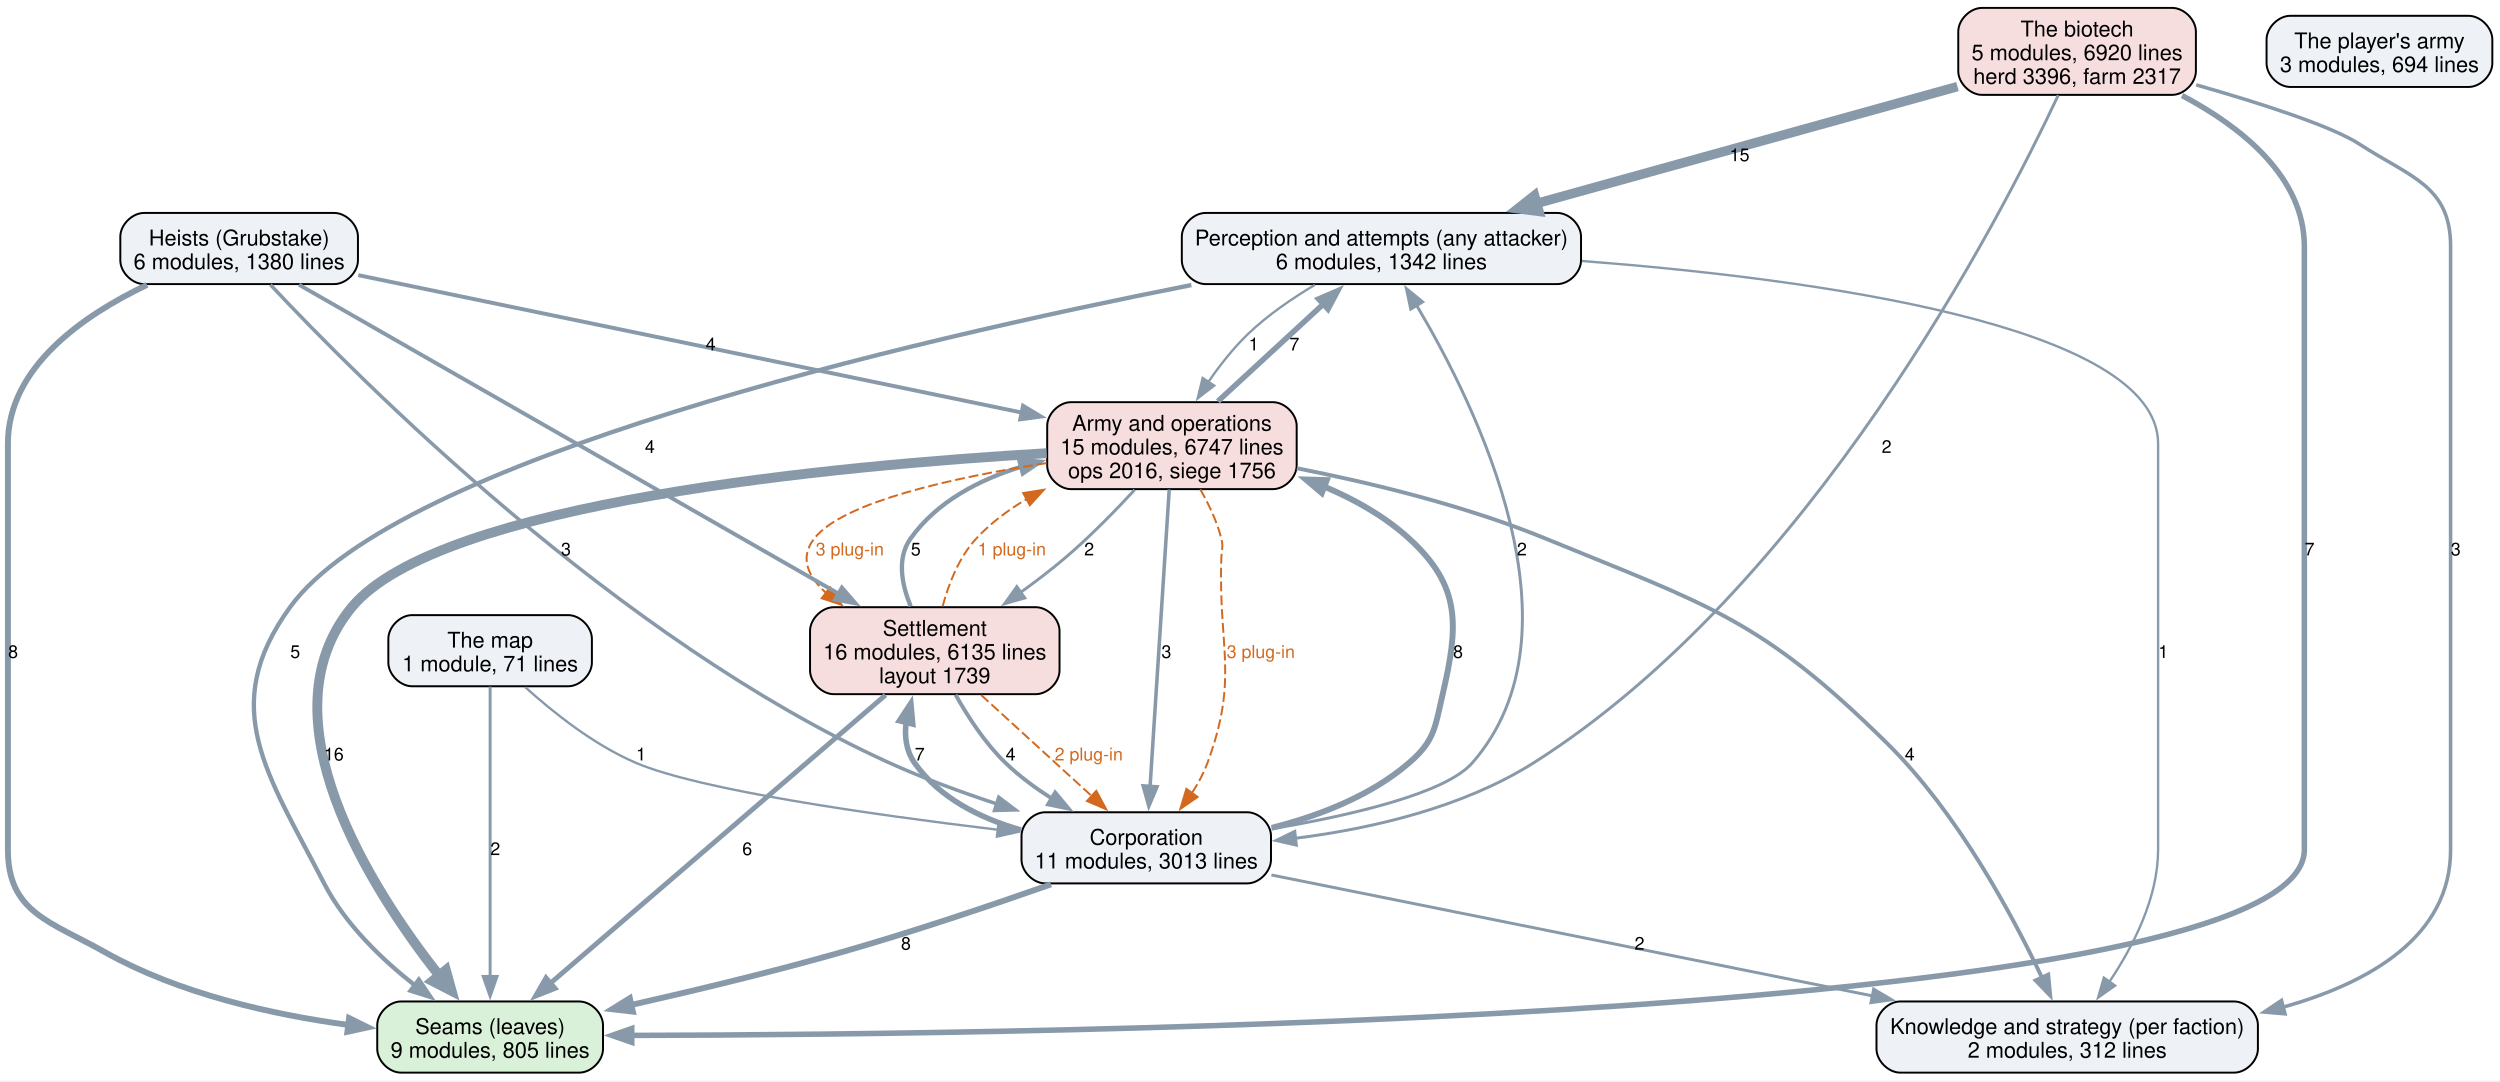
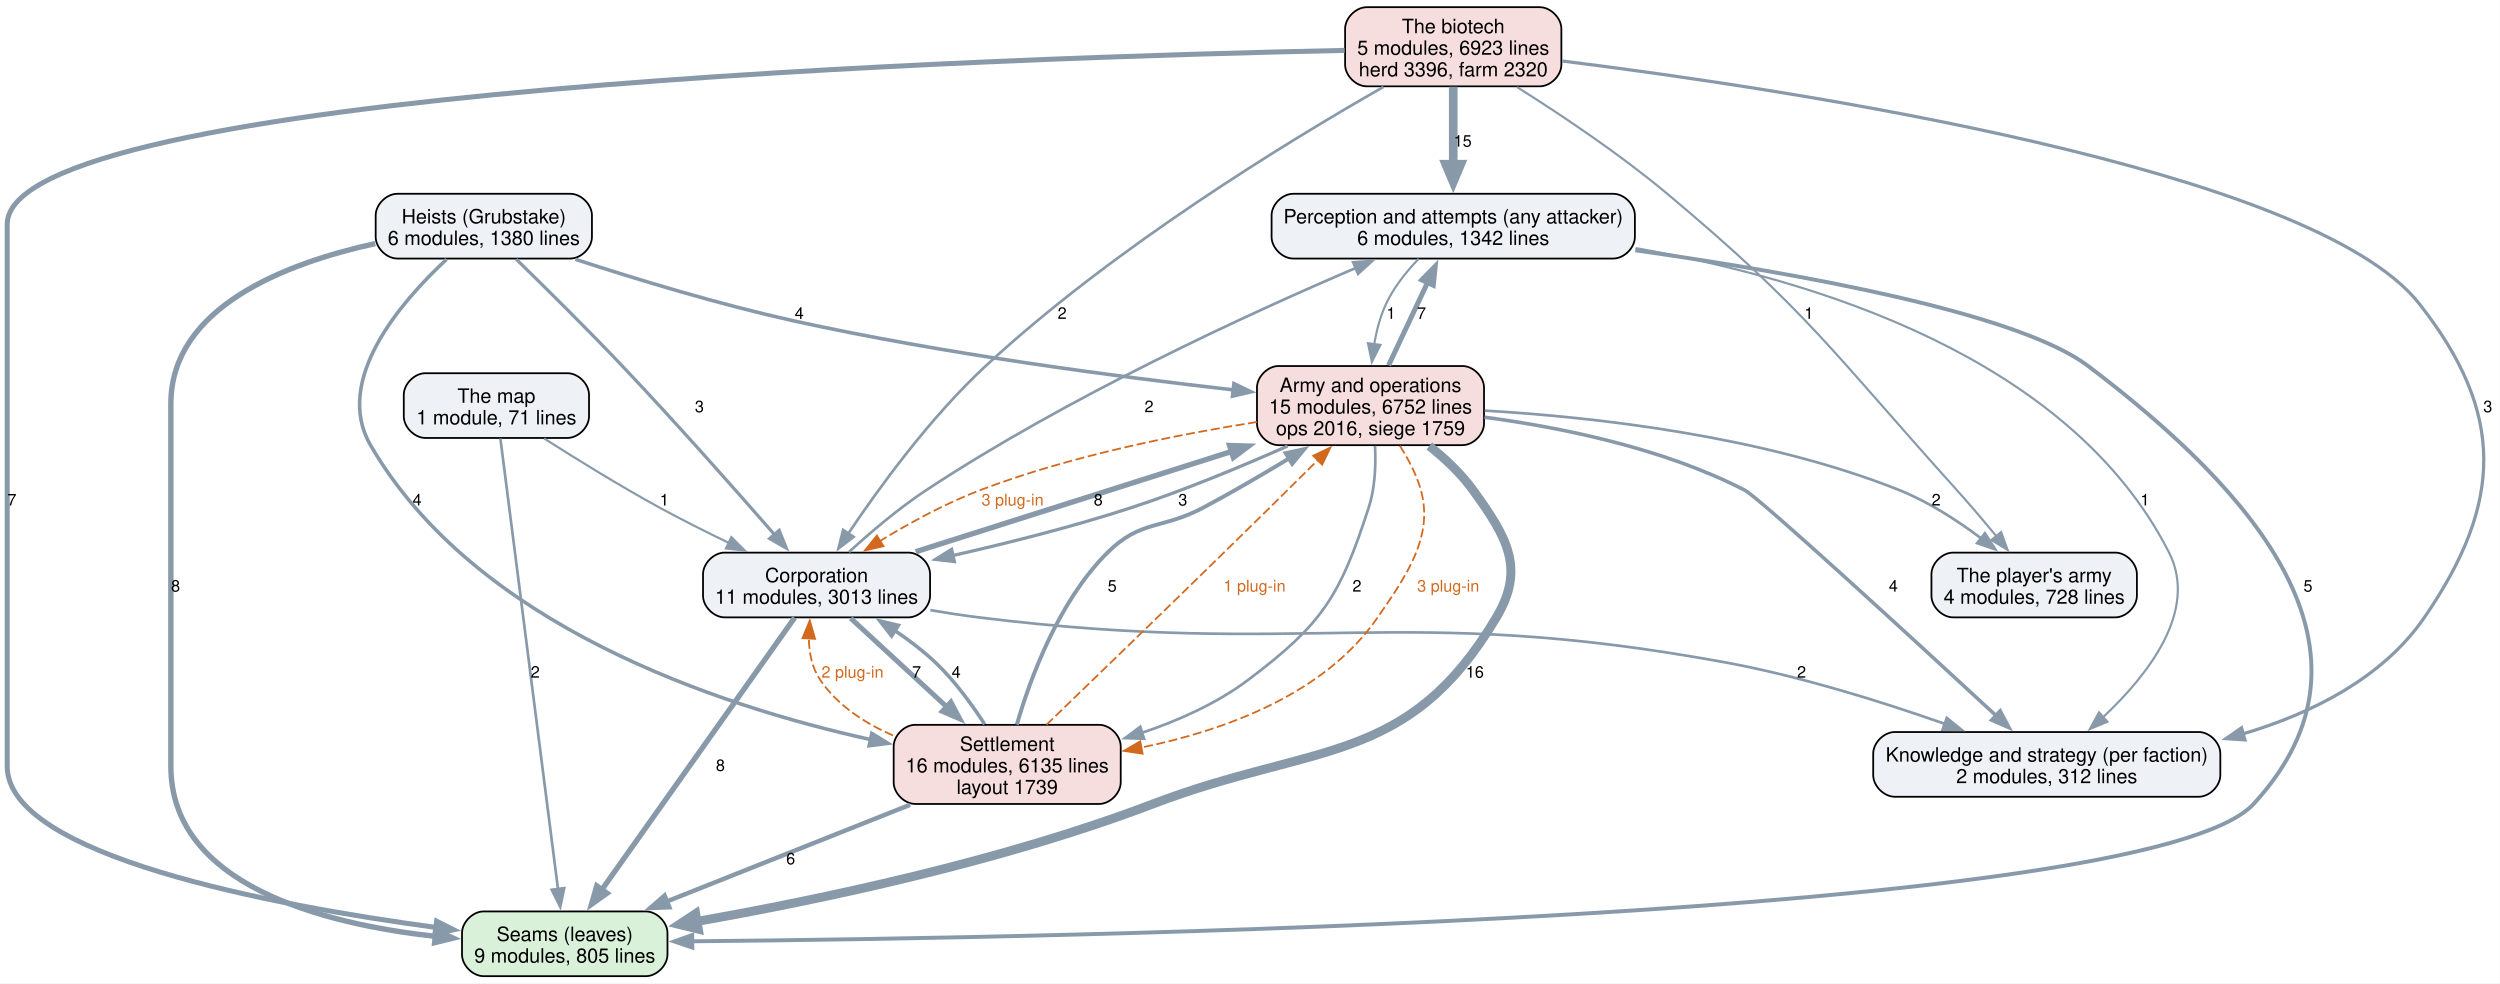
- <svg xmlns="http://www.w3.org/2000/svg" width="1265pt" height="547pt" viewBox="0.00 0.00 1265.00 547.00">
+ <svg xmlns="http://www.w3.org/2000/svg" width="1390pt" height="547pt" viewBox="0.00 0.00 1390.00 547.00">
  <g id="graph0" class="graph" transform="scale(1 1) rotate(0) translate(4 542.75)">
-     <polygon fill="white" stroke="none" points="-4,4 -4,-542.75 1261.12,-542.75 1261.12,4 -4,4" />
+     <polygon fill="white" stroke="none" points="-4,4 -4,-542.75 1385.84,-542.75 1385.84,4 -4,4" />
    <g id="node1" class="node">
-       <path fill="#d9f0d9" stroke="black" d="M289.12,-36C289.12,-36 198.88,-36 198.88,-36 192.88,-36 186.88,-30 186.88,-24 186.88,-24 186.88,-12 186.88,-12 186.88,-6 192.88,0 198.88,0 198.88,0 289.12,0 289.12,0 295.12,0 301.12,-6 301.12,-12 301.12,-12 301.12,-24 301.12,-24 301.12,-30 295.12,-36 289.12,-36" />
-       <text xml:space="preserve" text-anchor="middle" x="244" y="-19.55" font-family="Helvetica,sans-Serif" font-size="11.00">Seams (leaves)</text>
-       <text xml:space="preserve" text-anchor="middle" x="244" y="-7.55" font-family="Helvetica,sans-Serif" font-size="11.00">9 modules, 805 lines</text>
+       <path fill="#d9f0d9" stroke="black" d="M355.12,-36C355.12,-36 264.88,-36 264.88,-36 258.88,-36 252.88,-30 252.88,-24 252.88,-24 252.88,-12 252.88,-12 252.88,-6 258.88,0 264.88,0 264.88,0 355.12,0 355.12,0 361.12,0 367.12,-6 367.12,-12 367.12,-12 367.12,-24 367.12,-24 367.12,-30 361.12,-36 355.12,-36" />
+       <text xml:space="preserve" text-anchor="middle" x="310" y="-19.55" font-family="Helvetica,sans-Serif" font-size="11.00">Seams (leaves)</text>
+       <text xml:space="preserve" text-anchor="middle" x="310" y="-7.55" font-family="Helvetica,sans-Serif" font-size="11.00">9 modules, 805 lines</text>
    </g>
    <g id="node2" class="node">
-       <path fill="#eef2f7" stroke="black" d="M784,-435C784,-435 606,-435 606,-435 600,-435 594,-429 594,-423 594,-423 594,-411 594,-411 594,-405 600,-399 606,-399 606,-399 784,-399 784,-399 790,-399 796,-405 796,-411 796,-411 796,-423 796,-423 796,-429 790,-435 784,-435" />
-       <text xml:space="preserve" text-anchor="middle" x="695" y="-418.55" font-family="Helvetica,sans-Serif" font-size="11.00">Perception and attempts (any attacker)</text>
-       <text xml:space="preserve" text-anchor="middle" x="695" y="-406.55" font-family="Helvetica,sans-Serif" font-size="11.00">6 modules, 1342 lines</text>
+       <path fill="#eef2f7" stroke="black" d="M893,-435C893,-435 715,-435 715,-435 709,-435 703,-429 703,-423 703,-423 703,-411 703,-411 703,-405 709,-399 715,-399 715,-399 893,-399 893,-399 899,-399 905,-405 905,-411 905,-411 905,-423 905,-423 905,-429 899,-435 893,-435" />
+       <text xml:space="preserve" text-anchor="middle" x="804" y="-418.55" font-family="Helvetica,sans-Serif" font-size="11.00">Perception and attempts (any attacker)</text>
+       <text xml:space="preserve" text-anchor="middle" x="804" y="-406.55" font-family="Helvetica,sans-Serif" font-size="11.00">6 modules, 1342 lines</text>
+     </g>
+     <g id="edge18" class="edge">
+       <path fill="none" stroke="#8899aa" stroke-width="2.2" d="M905.22,-403.59C995.05,-390.88 1117.93,-368.82 1157,-339.25 1249.25,-269.44 1327.4,-180.82 1249,-95.75 1190.46,-32.23 589.2,-21.28 380.72,-19.39" />
+       <polygon fill="#8899aa" stroke="#8899aa" stroke-width="2.2" points="380.92,-15.89 370.89,-19.31 380.86,-22.89 380.92,-15.89" />
+       <text xml:space="preserve" text-anchor="middle" x="1279.24" y="-213.82" font-family="Helvetica,sans-Serif" font-size="9.00">5</text>
+     </g>
+     <g id="node3" class="node">
+       <path fill="#eef2f7" stroke="black" d="M1218.5,-135.75C1218.5,-135.75 1049.5,-135.75 1049.5,-135.75 1043.5,-135.75 1037.5,-129.75 1037.5,-123.75 1037.5,-123.75 1037.5,-111.75 1037.5,-111.75 1037.5,-105.75 1043.5,-99.75 1049.5,-99.75 1049.5,-99.75 1218.5,-99.75 1218.5,-99.75 1224.5,-99.75 1230.5,-105.75 1230.5,-111.75 1230.5,-111.75 1230.5,-123.75 1230.5,-123.75 1230.5,-129.75 1224.5,-135.75 1218.5,-135.75" />
+       <text xml:space="preserve" text-anchor="middle" x="1134" y="-119.3" font-family="Helvetica,sans-Serif" font-size="11.00">Knowledge and strategy (per faction)</text>
+       <text xml:space="preserve" text-anchor="middle" x="1134" y="-107.3" font-family="Helvetica,sans-Serif" font-size="11.00">2 modules, 312 lines</text>
    </g>
    <g id="edge17" class="edge">
-       <path fill="none" stroke="#8899aa" stroke-width="2.2" d="M598.82,-398.51C455.5,-370.26 196.9,-310.16 142.75,-235.5 106.01,-184.84 131.3,-151.36 160,-95.75 170.65,-75.11 189.24,-57.23 206.23,-43.94" />
-       <polygon fill="#8899aa" stroke="#8899aa" stroke-width="2.2" points="207.92,-47.05 213.85,-38.27 203.74,-41.44 207.92,-47.05" />
-       <text xml:space="preserve" text-anchor="middle" x="145.38" y="-209.82" font-family="Helvetica,sans-Serif" font-size="9.00">5</text>
-     </g>
-     <g id="node3" class="node">
-       <path fill="#eef2f7" stroke="black" d="M1126.5,-36C1126.5,-36 957.5,-36 957.5,-36 951.5,-36 945.5,-30 945.5,-24 945.5,-24 945.5,-12 945.5,-12 945.5,-6 951.5,0 957.5,0 957.5,0 1126.5,0 1126.5,0 1132.5,0 1138.5,-6 1138.5,-12 1138.5,-12 1138.5,-24 1138.5,-24 1138.5,-30 1132.5,-36 1126.5,-36" />
-       <text xml:space="preserve" text-anchor="middle" x="1042" y="-19.55" font-family="Helvetica,sans-Serif" font-size="11.00">Knowledge and strategy (per faction)</text>
-       <text xml:space="preserve" text-anchor="middle" x="1042" y="-7.55" font-family="Helvetica,sans-Serif" font-size="11.00">2 modules, 312 lines</text>
+       <path fill="none" stroke="#8899aa" stroke-width="1.2" d="M905.39,-404.81C1004.03,-387.62 1146.85,-344.28 1202,-235.5 1218.41,-203.12 1190.13,-167.23 1165.2,-143.9" />
+       <polygon fill="#8899aa" stroke="#8899aa" stroke-width="1.2" points="1167.73,-141.47 1157.95,-137.41 1163.06,-146.68 1167.73,-141.47" />
+       <text xml:space="preserve" text-anchor="middle" x="1188.59" y="-261.7" font-family="Helvetica,sans-Serif" font-size="9.00">1</text>
+     </g>
+     <g id="node6" class="node">
+       <path fill="#f7dede" stroke="black" d="M809.12,-339.25C809.12,-339.25 706.88,-339.25 706.88,-339.25 700.88,-339.25 694.88,-333.25 694.88,-327.25 694.88,-327.25 694.88,-307.25 694.88,-307.25 694.88,-301.25 700.88,-295.25 706.88,-295.25 706.88,-295.25 809.12,-295.25 809.12,-295.25 815.12,-295.25 821.12,-301.25 821.12,-307.25 821.12,-307.25 821.12,-327.25 821.12,-327.25 821.12,-333.25 815.12,-339.25 809.12,-339.25" />
+       <text xml:space="preserve" text-anchor="middle" x="758" y="-324.8" font-family="Helvetica,sans-Serif" font-size="11.00">Army and operations</text>
+       <text xml:space="preserve" text-anchor="middle" x="758" y="-312.8" font-family="Helvetica,sans-Serif" font-size="11.00">15 modules, 6752 lines</text>
+       <text xml:space="preserve" text-anchor="middle" x="758" y="-300.8" font-family="Helvetica,sans-Serif" font-size="11.00">ops 2016, siege 1759</text>
    </g>
    <g id="edge16" class="edge">
-       <path fill="none" stroke="#8899aa" stroke-width="1.2" d="M796.46,-410.69C912.91,-401.75 1088,-378.32 1088,-318.25 1088,-318.25 1088,-318.25 1088,-112.75 1088,-88.39 1075.33,-63.77 1063.28,-45.88" />
-       <polygon fill="#8899aa" stroke="#8899aa" stroke-width="1.2" points="1066.26,-44.02 1057.61,-37.91 1060.55,-48.08 1066.26,-44.02" />
-       <text xml:space="preserve" text-anchor="middle" x="1090.62" y="-209.82" font-family="Helvetica,sans-Serif" font-size="9.00">1</text>
-     </g>
-     <g id="node6" class="node">
-       <path fill="#f7dede" stroke="black" d="M640.12,-339.25C640.12,-339.25 537.88,-339.25 537.88,-339.25 531.88,-339.25 525.88,-333.25 525.88,-327.25 525.88,-327.25 525.88,-307.25 525.88,-307.25 525.88,-301.25 531.88,-295.25 537.88,-295.25 537.88,-295.25 640.12,-295.25 640.12,-295.25 646.12,-295.25 652.12,-301.25 652.12,-307.25 652.12,-307.25 652.12,-327.25 652.12,-327.25 652.12,-333.25 646.12,-339.25 640.12,-339.25" />
-       <text xml:space="preserve" text-anchor="middle" x="589" y="-324.8" font-family="Helvetica,sans-Serif" font-size="11.00">Army and operations</text>
-       <text xml:space="preserve" text-anchor="middle" x="589" y="-312.8" font-family="Helvetica,sans-Serif" font-size="11.00">15 modules, 6747 lines</text>
-       <text xml:space="preserve" text-anchor="middle" x="589" y="-300.8" font-family="Helvetica,sans-Serif" font-size="11.00">ops 2016, siege 1756</text>
+       <path fill="none" stroke="#8899aa" stroke-width="1.2" d="M784.77,-398.86C778.03,-391.82 771.07,-383.17 766.75,-374 763.46,-367.02 761.37,-359.06 760.04,-351.38" />
+       <polygon fill="#8899aa" stroke="#8899aa" stroke-width="1.2" points="763.52,-351 758.77,-341.53 756.58,-351.9 763.52,-351" />
+       <text xml:space="preserve" text-anchor="middle" x="769.38" y="-365.45" font-family="Helvetica,sans-Serif" font-size="9.00">1</text>
+     </g>
+     <g id="node4" class="node">
+       <path fill="#eef2f7" stroke="black" d="M501.12,-235.5C501.12,-235.5 398.88,-235.5 398.88,-235.5 392.88,-235.5 386.88,-229.5 386.88,-223.5 386.88,-223.5 386.88,-211.5 386.88,-211.5 386.88,-205.5 392.88,-199.5 398.88,-199.5 398.88,-199.5 501.12,-199.5 501.12,-199.5 507.12,-199.5 513.12,-205.5 513.12,-211.5 513.12,-211.5 513.12,-223.5 513.12,-223.5 513.12,-229.5 507.12,-235.5 501.12,-235.5" />
+       <text xml:space="preserve" text-anchor="middle" x="450" y="-219.05" font-family="Helvetica,sans-Serif" font-size="11.00">Corporation</text>
+       <text xml:space="preserve" text-anchor="middle" x="450" y="-207.05" font-family="Helvetica,sans-Serif" font-size="11.00">11 modules, 3013 lines</text>
+     </g>
+     <g id="edge10" class="edge">
+       <path fill="none" stroke="#8899aa" stroke-width="3" d="M437.82,-199.32C413.83,-165.47 360.2,-89.82 330.61,-48.07" />
+       <polygon fill="#8899aa" stroke="#8899aa" stroke-width="3" points="333.52,-46.12 324.88,-39.99 327.8,-50.17 333.52,-46.12" />
+       <text xml:space="preserve" text-anchor="middle" x="396.54" y="-114.08" font-family="Helvetica,sans-Serif" font-size="9.00">8</text>
+     </g>
+     <g id="edge9" class="edge">
+       <path fill="none" stroke="#8899aa" stroke-width="1.5" d="M468.03,-235.82C479.71,-246.52 495.58,-260.09 511,-270.25 589.67,-322.08 689.35,-367.91 749.82,-393.78" />
+       <polygon fill="#8899aa" stroke="#8899aa" stroke-width="1.5" points="748.34,-396.95 758.92,-397.64 751.08,-390.51 748.34,-396.95" />
+       <text xml:space="preserve" text-anchor="middle" x="634.85" y="-313.57" font-family="Helvetica,sans-Serif" font-size="9.00">2</text>
+     </g>
+     <g id="edge8" class="edge">
+       <path fill="none" stroke="#8899aa" stroke-width="1.5" d="M513.27,-203.51C522.22,-201.98 531.32,-200.58 540,-199.5 723.37,-176.75 773.24,-207.77 955,-174.5 996.85,-166.84 1042.64,-152.46 1077.42,-140.23" />
+       <polygon fill="#8899aa" stroke="#8899aa" stroke-width="1.5" points="1078.4,-143.6 1086.64,-136.94 1076.05,-137.01 1078.4,-143.6" />
+       <text xml:space="preserve" text-anchor="middle" x="997.67" y="-165.95" font-family="Helvetica,sans-Serif" font-size="9.00">2</text>
+     </g>
+     <g id="node5" class="node">
+       <path fill="#f7dede" stroke="black" d="M607.12,-139.75C607.12,-139.75 504.88,-139.75 504.88,-139.75 498.88,-139.75 492.88,-133.75 492.88,-127.75 492.88,-127.75 492.88,-107.75 492.88,-107.75 492.88,-101.75 498.88,-95.75 504.88,-95.75 504.88,-95.75 607.12,-95.75 607.12,-95.75 613.12,-95.75 619.12,-101.75 619.12,-107.75 619.12,-107.75 619.12,-127.75 619.12,-127.75 619.12,-133.75 613.12,-139.75 607.12,-139.75" />
+       <text xml:space="preserve" text-anchor="middle" x="556" y="-125.3" font-family="Helvetica,sans-Serif" font-size="11.00">Settlement</text>
+       <text xml:space="preserve" text-anchor="middle" x="556" y="-113.3" font-family="Helvetica,sans-Serif" font-size="11.00">16 modules, 6135 lines</text>
+       <text xml:space="preserve" text-anchor="middle" x="556" y="-101.3" font-family="Helvetica,sans-Serif" font-size="11.00">layout 1739</text>
+     </g>
+     <g id="edge11" class="edge">
+       <path fill="none" stroke="#8899aa" stroke-width="2.8" d="M468.95,-199.02C483.75,-185.38 504.68,-166.08 522.31,-149.82" />
+       <polygon fill="#8899aa" stroke="#8899aa" stroke-width="2.8" points="524.68,-152.39 529.66,-143.04 519.94,-147.25 524.68,-152.39" />
+       <text xml:space="preserve" text-anchor="middle" x="505.62" y="-165.95" font-family="Helvetica,sans-Serif" font-size="9.00">7</text>
+     </g>
+     <g id="edge7" class="edge">
+       <path fill="none" stroke="#8899aa" stroke-width="3" d="M505.11,-235.99C554.03,-251.52 626.02,-274.36 680.7,-291.72" />
+       <polygon fill="#8899aa" stroke="#8899aa" stroke-width="3" points="679.64,-295.05 690.23,-294.74 681.76,-288.38 679.64,-295.05" />
+       <text xml:space="preserve" text-anchor="middle" x="606.62" y="-261.7" font-family="Helvetica,sans-Serif" font-size="9.00">8</text>
+     </g>
+     <g id="edge21" class="edge">
+       <path fill="none" stroke="#8899aa" stroke-width="2.5" d="M502.01,-95.3C461.94,-79.37 407.42,-57.71 366.71,-41.53" />
+       <polygon fill="#8899aa" stroke="#8899aa" stroke-width="2.5" points="368.12,-38.33 357.53,-37.89 365.53,-44.83 368.12,-38.33" />
+       <text xml:space="preserve" text-anchor="middle" x="435.62" y="-62.2" font-family="Helvetica,sans-Serif" font-size="9.00">6</text>
+     </g>
+     <g id="edge20" class="edge">
+       <path fill="none" stroke="#8899aa" stroke-width="2" d="M543.45,-140.1C536.29,-151.17 526.64,-164.43 516,-174.5 509.22,-180.92 501.32,-186.92 493.39,-192.26" />
+       <polygon fill="#8899aa" stroke="#8899aa" stroke-width="2" points="491.75,-189.15 485.21,-197.49 495.52,-195.05 491.75,-189.15" />
+       <text xml:space="preserve" text-anchor="middle" x="527.64" y="-165.95" font-family="Helvetica,sans-Serif" font-size="9.00">4</text>
+     </g>
+     <g id="edge32" class="edge">
+       <path fill="none" stroke="#d2691e" stroke-dasharray="5,2" d="M492.48,-133.84C476.75,-140.68 461.65,-150.54 452,-164.75 447.45,-171.45 445.86,-179.83 445.7,-187.89" />
+       <polygon fill="#d2691e" stroke="#d2691e" points="442.19,-187.93 446.24,-197.72 449.18,-187.55 442.19,-187.93" />
+       <text xml:space="preserve" text-anchor="middle" x="470" y="-165.95" font-family="Helvetica,sans-Serif" font-size="9.00" fill="#d2691e">2 plug-in</text>
+     </g>
+     <g id="edge19" class="edge">
+       <path fill="none" stroke="#8899aa" stroke-width="2.2" d="M561.35,-139.86C568.78,-165.43 584.5,-208.43 611.75,-235.5 630.3,-253.93 641.92,-248.21 665,-260.5 680.89,-268.96 697.88,-278.88 712.94,-287.99" />
+       <polygon fill="#8899aa" stroke="#8899aa" stroke-width="2.2" points="710.83,-290.8 721.18,-293.02 714.47,-284.82 710.83,-290.8" />
+       <text xml:space="preserve" text-anchor="middle" x="614.38" y="-213.82" font-family="Helvetica,sans-Serif" font-size="9.00">5</text>
+     </g>
+     <g id="edge31" class="edge">
+       <path fill="none" stroke="#d2691e" stroke-dasharray="5,2" d="M577.85,-139.8C606.47,-167.41 658.16,-217.4 702,-260.5 710.75,-269.1 720.22,-278.49 728.84,-287.08" />
+       <polygon fill="#d2691e" stroke="#d2691e" points="726.16,-289.36 735.72,-293.94 731.11,-284.4 726.16,-289.36" />
+       <text xml:space="preserve" text-anchor="middle" x="693.53" y="-213.82" font-family="Helvetica,sans-Serif" font-size="9.00" fill="#d2691e">1 plug-in</text>
+     </g>
+     <g id="edge4" class="edge">
+       <path fill="none" stroke="#8899aa" stroke-width="5" d="M790.67,-294.78C799.47,-287.79 808.38,-279.43 815,-270.25 833.7,-244.32 844.34,-226.98 828,-199.5 778.61,-116.47 727.27,-130.15 637,-95.75 552.68,-63.62 450.82,-42.29 383.43,-30.44" />
+       <polygon fill="#8899aa" stroke="#8899aa" stroke-width="5" points="384.24,-26.14 373.64,-28.76 382.76,-34.77 384.24,-26.14" />
+       <text xml:space="preserve" text-anchor="middle" x="816.02" y="-165.95" font-family="Helvetica,sans-Serif" font-size="9.00">16</text>
+     </g>
+     <g id="edge3" class="edge">
+       <path fill="none" stroke="#8899aa" stroke-width="2.8" d="M768.08,-339.67C774.44,-353.18 782.75,-370.85 789.78,-385.78" />
+       <polygon fill="#8899aa" stroke="#8899aa" stroke-width="2.8" points="786.55,-387.13 793.97,-394.69 792.88,-384.15 786.55,-387.13" />
+       <text xml:space="preserve" text-anchor="middle" x="786.38" y="-365.45" font-family="Helvetica,sans-Serif" font-size="9.00">7</text>
+     </g>
+     <g id="edge2" class="edge">
+       <path fill="none" stroke="#8899aa" stroke-width="2" d="M821.38,-310.78C864.14,-305.08 920.79,-293.54 966,-270.25 974.17,-266.04 1060.28,-186.93 1105.93,-144.74" />
+       <polygon fill="#8899aa" stroke="#8899aa" stroke-width="2" points="1108.09,-147.51 1113.06,-138.15 1103.34,-142.37 1108.09,-147.51" />
+       <text xml:space="preserve" text-anchor="middle" x="1048.69" y="-213.82" font-family="Helvetica,sans-Serif" font-size="9.00">4</text>
+     </g>
+     <g id="edge1" class="edge">
+       <path fill="none" stroke="#8899aa" stroke-width="1.8" d="M711.92,-294.77C686.63,-283.54 654.51,-270.15 625,-260.5 592.89,-249.99 556.67,-240.87 525.56,-233.83" />
+       <polygon fill="#8899aa" stroke="#8899aa" stroke-width="1.8" points="526.64,-230.49 516.12,-231.73 525.12,-237.32 526.64,-230.49" />
+       <text xml:space="preserve" text-anchor="middle" x="653.64" y="-261.7" font-family="Helvetica,sans-Serif" font-size="9.00">3</text>
+     </g>
+     <g id="edge29" class="edge">
+       <path fill="none" stroke="#d2691e" stroke-dasharray="5,2" d="M694.81,-308.12C650.72,-301.18 591.04,-289.26 541,-270.25 521.72,-262.93 501.66,-251.93 485.29,-241.96" />
+       <polygon fill="#d2691e" stroke="#d2691e" points="487.24,-239.05 476.9,-236.72 483.53,-244.98 487.24,-239.05" />
+       <text xml:space="preserve" text-anchor="middle" x="559" y="-261.7" font-family="Helvetica,sans-Serif" font-size="9.00" fill="#d2691e">3 plug-in</text>
+     </g>
+     <g id="edge5" class="edge">
+       <path fill="none" stroke="#8899aa" stroke-width="1.5" d="M760.51,-294.85C761.03,-284.27 760.56,-271.46 757,-260.5 740.95,-211.1 731.49,-196 690,-164.75 672.67,-151.7 651.38,-142.18 630.92,-135.31" />
+       <polygon fill="#8899aa" stroke="#8899aa" stroke-width="1.5" points="632.09,-132.01 621.5,-132.35 629.98,-138.69 632.09,-132.01" />
+       <text xml:space="preserve" text-anchor="middle" x="750.48" y="-213.82" font-family="Helvetica,sans-Serif" font-size="9.00">2</text>
+     </g>
+     <g id="edge30" class="edge">
+       <path fill="none" stroke="#d2691e" stroke-dasharray="5,2" d="M774.3,-294.93C779.03,-287.52 783.58,-278.89 786,-270.25 793.31,-244.18 777.56,-222.13 762,-199.5 732.54,-156.66 676.65,-136.55 630.52,-127.11" />
+       <polygon fill="#d2691e" stroke="#d2691e" points="631.29,-123.69 620.81,-125.26 629.98,-130.57 631.29,-123.69" />
+       <text xml:space="preserve" text-anchor="middle" x="801.22" y="-213.82" font-family="Helvetica,sans-Serif" font-size="9.00" fill="#d2691e">3 plug-in</text>
+     </g>
+     <g id="node10" class="node">
+       <path fill="#eef2f7" stroke="black" d="M1172.12,-235.5C1172.12,-235.5 1081.88,-235.5 1081.88,-235.5 1075.88,-235.5 1069.88,-229.5 1069.88,-223.5 1069.88,-223.5 1069.88,-211.5 1069.88,-211.5 1069.88,-205.5 1075.88,-199.5 1081.88,-199.5 1081.88,-199.5 1172.12,-199.5 1172.12,-199.5 1178.12,-199.5 1184.12,-205.5 1184.12,-211.5 1184.12,-211.5 1184.12,-223.5 1184.12,-223.5 1184.12,-229.5 1178.12,-235.5 1172.12,-235.5" />
+       <text xml:space="preserve" text-anchor="middle" x="1127" y="-219.05" font-family="Helvetica,sans-Serif" font-size="11.00">The player's army</text>
+       <text xml:space="preserve" text-anchor="middle" x="1127" y="-207.05" font-family="Helvetica,sans-Serif" font-size="11.00">4 modules, 728 lines</text>
+     </g>
+     <g id="edge6" class="edge">
+       <path fill="none" stroke="#8899aa" stroke-width="1.5" d="M821.52,-314.45C882.56,-310.86 976.42,-300.4 1052,-270.25 1068.28,-263.76 1084.51,-253.19 1097.69,-243.3" />
+       <polygon fill="#8899aa" stroke="#8899aa" stroke-width="1.5" points="1099.6,-246.25 1105.33,-237.34 1095.29,-240.73 1099.6,-246.25" />
+       <text xml:space="preserve" text-anchor="middle" x="1072.51" y="-261.7" font-family="Helvetica,sans-Serif" font-size="9.00">2</text>
+     </g>
+     <g id="node7" class="node">
+       <path fill="#eef2f7" stroke="black" d="M313.12,-435C313.12,-435 216.88,-435 216.88,-435 210.88,-435 204.88,-429 204.88,-423 204.88,-423 204.88,-411 204.88,-411 204.88,-405 210.88,-399 216.88,-399 216.88,-399 313.12,-399 313.12,-399 319.12,-399 325.12,-405 325.12,-411 325.12,-411 325.12,-423 325.12,-423 325.12,-429 319.12,-435 313.12,-435" />
+       <text xml:space="preserve" text-anchor="middle" x="265" y="-418.55" font-family="Helvetica,sans-Serif" font-size="11.00">Heists (Grubstake)</text>
+       <text xml:space="preserve" text-anchor="middle" x="265" y="-406.55" font-family="Helvetica,sans-Serif" font-size="11.00">6 modules, 1380 lines</text>
+     </g>
+     <g id="edge14" class="edge">
+       <path fill="none" stroke="#8899aa" stroke-width="3" d="M204.63,-407.33C154.38,-396.3 91,-371.78 91,-318.25 91,-318.25 91,-318.25 91,-116.75 91,-50.95 174.47,-29.14 238.35,-22.08" />
+       <polygon fill="#8899aa" stroke="#8899aa" stroke-width="3" points="238.32,-25.6 247.94,-21.15 237.65,-18.63 238.32,-25.6" />
+       <text xml:space="preserve" text-anchor="middle" x="93.62" y="-213.82" font-family="Helvetica,sans-Serif" font-size="9.00">8</text>
+     </g>
+     <g id="edge13" class="edge">
+       <path fill="none" stroke="#8899aa" stroke-width="1.8" d="M283.03,-398.6C298.82,-383.23 322.27,-360.08 342,-339.25 371.92,-307.67 405.12,-270.16 426.7,-245.43" />
+       <polygon fill="#8899aa" stroke="#8899aa" stroke-width="1.8" points="429.21,-247.87 433.14,-238.03 423.93,-243.28 429.21,-247.87" />
+       <text xml:space="preserve" text-anchor="middle" x="384.87" y="-313.57" font-family="Helvetica,sans-Serif" font-size="9.00">3</text>
    </g>
    <g id="edge15" class="edge">
-       <path fill="none" stroke="#8899aa" stroke-width="1.2" d="M661.28,-398.59C649.91,-391.81 637.62,-383.4 627.75,-374 620.2,-366.81 613.25,-357.94 607.37,-349.41" />
-       <polygon fill="#8899aa" stroke="#8899aa" stroke-width="1.2" points="610.4,-347.64 602,-341.18 604.54,-351.47 610.4,-347.64" />
-       <text xml:space="preserve" text-anchor="middle" x="630.38" y="-365.45" font-family="Helvetica,sans-Serif" font-size="9.00">1</text>
-     </g>
-     <g id="node4" class="node">
-       <path fill="#eef2f7" stroke="black" d="M627.12,-131.75C627.12,-131.75 524.88,-131.75 524.88,-131.75 518.88,-131.75 512.88,-125.75 512.88,-119.75 512.88,-119.75 512.88,-107.75 512.88,-107.75 512.88,-101.75 518.88,-95.75 524.88,-95.75 524.88,-95.75 627.12,-95.75 627.12,-95.75 633.12,-95.75 639.12,-101.75 639.12,-107.75 639.12,-107.75 639.12,-119.75 639.12,-119.75 639.12,-125.75 633.12,-131.75 627.12,-131.75" />
-       <text xml:space="preserve" text-anchor="middle" x="576" y="-115.3" font-family="Helvetica,sans-Serif" font-size="11.00">Corporation</text>
-       <text xml:space="preserve" text-anchor="middle" x="576" y="-103.3" font-family="Helvetica,sans-Serif" font-size="11.00">11 modules, 3013 lines</text>
-     </g>
-     <g id="edge9" class="edge">
-       <path fill="none" stroke="#8899aa" stroke-width="3" d="M527.81,-95.28C497.63,-84.66 457.8,-71.22 422,-61 387.16,-51.06 348.01,-41.63 315.32,-34.24" />
-       <polygon fill="#8899aa" stroke="#8899aa" stroke-width="3" points="316.22,-30.86 305.69,-32.09 314.69,-37.69 316.22,-30.86" />
-       <text xml:space="preserve" text-anchor="middle" x="454.4" y="-62.2" font-family="Helvetica,sans-Serif" font-size="9.00">8</text>
-     </g>
-     <g id="edge8" class="edge">
-       <path fill="none" stroke="#8899aa" stroke-width="1.5" d="M639.42,-123.36C680,-130.23 727.48,-141.28 741,-156.75 798.86,-222.98 743.78,-336.08 712.83,-388.2" />
-       <polygon fill="#8899aa" stroke="#8899aa" stroke-width="1.5" points="709.86,-386.34 707.64,-396.7 715.84,-389.99 709.86,-386.34" />
-       <text xml:space="preserve" text-anchor="middle" x="766.07" y="-261.7" font-family="Helvetica,sans-Serif" font-size="9.00">2</text>
-     </g>
-     <g id="edge7" class="edge">
-       <path fill="none" stroke="#8899aa" stroke-width="1.5" d="M639.33,-100.01C717.65,-84.25 851.82,-57.26 943.59,-38.8" />
-       <polygon fill="#8899aa" stroke="#8899aa" stroke-width="1.5" points="944.07,-42.27 953.18,-36.87 942.69,-35.41 944.07,-42.27" />
-       <text xml:space="preserve" text-anchor="middle" x="825.6" y="-62.2" font-family="Helvetica,sans-Serif" font-size="9.00">2</text>
-     </g>
-     <g id="node5" class="node">
-       <path fill="#f7dede" stroke="black" d="M520.12,-235.5C520.12,-235.5 417.88,-235.5 417.88,-235.5 411.88,-235.5 405.88,-229.5 405.88,-223.5 405.88,-223.5 405.88,-203.5 405.88,-203.5 405.88,-197.5 411.88,-191.5 417.88,-191.5 417.88,-191.5 520.12,-191.5 520.12,-191.5 526.12,-191.5 532.12,-197.5 532.12,-203.5 532.12,-203.5 532.12,-223.5 532.12,-223.5 532.12,-229.5 526.12,-235.5 520.12,-235.5" />
-       <text xml:space="preserve" text-anchor="middle" x="469" y="-221.05" font-family="Helvetica,sans-Serif" font-size="11.00">Settlement</text>
-       <text xml:space="preserve" text-anchor="middle" x="469" y="-209.05" font-family="Helvetica,sans-Serif" font-size="11.00">16 modules, 6135 lines</text>
-       <text xml:space="preserve" text-anchor="middle" x="469" y="-197.05" font-family="Helvetica,sans-Serif" font-size="11.00">layout 1739</text>
-     </g>
-     <g id="edge10" class="edge">
-       <path fill="none" stroke="#8899aa" stroke-width="2.8" d="M512.62,-122.75C492.02,-128.69 471.26,-138.98 458.75,-156.75 454.5,-162.78 453.62,-170.06 454.5,-177.34" />
-       <polygon fill="#8899aa" stroke="#8899aa" stroke-width="2.8" points="451.07,-178.05 456.9,-186.9 457.86,-176.35 451.07,-178.05" />
-       <text xml:space="preserve" text-anchor="middle" x="461.38" y="-157.95" font-family="Helvetica,sans-Serif" font-size="9.00">7</text>
-     </g>
-     <g id="edge6" class="edge">
-       <path fill="none" stroke="#8899aa" stroke-width="3" d="M639.44,-123.86C663.4,-129.92 689.55,-140 709,-156.75 722.03,-167.97 722.12,-174.75 726,-191.5 734.08,-226.38 735.42,-246.08 709,-270.25 696.65,-281.54 681.24,-290.17 665.62,-296.72" />
-       <polygon fill="#8899aa" stroke="#8899aa" stroke-width="3" points="664.83,-293.27 656.75,-300.12 667.34,-299.81 664.83,-293.27" />
-       <text xml:space="preserve" text-anchor="middle" x="733.76" y="-209.82" font-family="Helvetica,sans-Serif" font-size="9.00">8</text>
-     </g>
-     <g id="edge20" class="edge">
-       <path fill="none" stroke="#8899aa" stroke-width="2.5" d="M444.06,-191.05C402.52,-155.33 319.3,-83.75 274.39,-45.14" />
-       <polygon fill="#8899aa" stroke="#8899aa" stroke-width="2.5" points="276.84,-42.63 266.98,-38.76 272.28,-47.94 276.84,-42.63" />
-       <text xml:space="preserve" text-anchor="middle" x="374.09" y="-110.08" font-family="Helvetica,sans-Serif" font-size="9.00">6</text>
-     </g>
-     <g id="edge19" class="edge">
-       <path fill="none" stroke="#8899aa" stroke-width="2" d="M479.52,-191.21C485.77,-180.03 494.48,-166.64 504.75,-156.75 511.73,-150.03 519.97,-143.94 528.33,-138.61" />
-       <polygon fill="#8899aa" stroke="#8899aa" stroke-width="2" points="529.91,-141.74 536.7,-133.6 526.32,-135.73 529.91,-141.74" />
-       <text xml:space="preserve" text-anchor="middle" x="507.38" y="-157.95" font-family="Helvetica,sans-Serif" font-size="9.00">4</text>
-     </g>
-     <g id="edge30" class="edge">
-       <path fill="none" stroke="#d2691e" stroke-dasharray="5,2" d="M492.48,-191.05C509.08,-175.88 531.38,-155.51 548.76,-139.63" />
-       <polygon fill="#d2691e" stroke="#d2691e" points="550.72,-142.59 555.74,-133.26 545.99,-137.42 550.72,-142.59" />
-       <text xml:space="preserve" text-anchor="middle" x="546.91" y="-157.95" font-family="Helvetica,sans-Serif" font-size="9.00" fill="#d2691e">2 plug-in</text>
-     </g>
-     <g id="edge18" class="edge">
-       <path fill="none" stroke="#8899aa" stroke-width="2.2" d="M456.8,-235.96C452.24,-247.06 449.69,-260.32 456.75,-270.25 469.94,-288.8 491.17,-299.93 512.79,-306.6" />
-       <polygon fill="#8899aa" stroke="#8899aa" stroke-width="2.2" points="511.73,-309.93 522.3,-309.16 513.56,-303.18 511.73,-309.93" />
-       <text xml:space="preserve" text-anchor="middle" x="459.38" y="-261.7" font-family="Helvetica,sans-Serif" font-size="9.00">5</text>
-     </g>
-     <g id="edge29" class="edge">
-       <path fill="none" stroke="#d2691e" stroke-dasharray="5,2" d="M472.96,-235.91C475.99,-247.26 481.21,-260.77 490,-270.25 497.27,-278.09 506.14,-284.7 515.56,-290.26" />
-       <polygon fill="#d2691e" stroke="#d2691e" points="513.74,-293.25 524.2,-294.94 517.08,-287.1 513.74,-293.25" />
-       <text xml:space="preserve" text-anchor="middle" x="508" y="-261.7" font-family="Helvetica,sans-Serif" font-size="9.00" fill="#d2691e">1 plug-in</text>
-     </g>
-     <g id="edge4" class="edge">
-       <path fill="none" stroke="#8899aa" stroke-width="5" d="M525.58,-313.43C420.58,-307.28 217.82,-288.67 174,-235.5 128.25,-179.99 183,-93.91 218.43,-48.83" />
-       <polygon fill="#8899aa" stroke="#8899aa" stroke-width="5" points="221.61,-51.86 224.52,-41.34 214.82,-46.34 221.61,-51.86" />
-       <text xml:space="preserve" text-anchor="middle" x="164.93" y="-157.95" font-family="Helvetica,sans-Serif" font-size="9.00">16</text>
-     </g>
-     <g id="edge3" class="edge">
-       <path fill="none" stroke="#8899aa" stroke-width="2.8" d="M612.23,-339.67C627.93,-354.15 648.8,-373.39 665.65,-388.93" />
-       <polygon fill="#8899aa" stroke="#8899aa" stroke-width="2.8" points="663.21,-391.45 672.93,-395.65 667.96,-386.3 663.21,-391.45" />
-       <text xml:space="preserve" text-anchor="middle" x="650.97" y="-365.45" font-family="Helvetica,sans-Serif" font-size="9.00">7</text>
-     </g>
-     <g id="edge2" class="edge">
-       <path fill="none" stroke="#8899aa" stroke-width="2" d="M652.2,-305.82C689.65,-298.43 737.54,-286.86 778,-270.25 860.94,-236.21 887.21,-229.5 951,-166.5 986.53,-131.41 1014.24,-79.82 1029.34,-47.88" />
-       <polygon fill="#8899aa" stroke="#8899aa" stroke-width="2" points="1032.41,-49.58 1033.4,-39.03 1026.05,-46.65 1032.41,-49.58" />
-       <text xml:space="preserve" text-anchor="middle" x="962.31" y="-157.95" font-family="Helvetica,sans-Serif" font-size="9.00">4</text>
-     </g>
-     <g id="edge1" class="edge">
-       <path fill="none" stroke="#8899aa" stroke-width="1.8" d="M587.63,-295.07C585.31,-259.12 580.6,-186.06 577.94,-144.83" />
-       <polygon fill="#8899aa" stroke="#8899aa" stroke-width="1.8" points="581.44,-144.63 577.3,-134.88 574.45,-145.08 581.44,-144.63" />
-       <text xml:space="preserve" text-anchor="middle" x="586.2" y="-209.82" font-family="Helvetica,sans-Serif" font-size="9.00">3</text>
+       <path fill="none" stroke="#8899aa" stroke-width="2" d="M244.28,-398.54C218.74,-374.83 181.14,-331.26 202,-295.25 259.94,-195.25 394.68,-150.45 480.22,-131.49" />
+       <polygon fill="#8899aa" stroke="#8899aa" stroke-width="2" points="480.71,-134.97 489.76,-129.46 479.25,-128.12 480.71,-134.97" />
+       <text xml:space="preserve" text-anchor="middle" x="227.92" y="-261.7" font-family="Helvetica,sans-Serif" font-size="9.00">4</text>
+     </g>
+     <g id="edge12" class="edge">
+       <path fill="none" stroke="#8899aa" stroke-width="2" d="M315.88,-398.59C350.01,-387.44 396.17,-373.41 437.75,-364.25 520.42,-346.04 616.74,-333.33 681.99,-325.95" />
+       <polygon fill="#8899aa" stroke="#8899aa" stroke-width="2" points="682.05,-329.47 691.6,-324.88 681.28,-322.51 682.05,-329.47" />
+       <text xml:space="preserve" text-anchor="middle" x="440.38" y="-365.45" font-family="Helvetica,sans-Serif" font-size="9.00">4</text>
+     </g>
+     <g id="node8" class="node">
+       <path fill="#f7dede" stroke="black" d="M852.12,-538.75C852.12,-538.75 755.88,-538.75 755.88,-538.75 749.88,-538.75 743.88,-532.75 743.88,-526.75 743.88,-526.75 743.88,-506.75 743.88,-506.75 743.88,-500.75 749.88,-494.75 755.88,-494.75 755.88,-494.75 852.12,-494.75 852.12,-494.75 858.12,-494.75 864.12,-500.75 864.12,-506.75 864.12,-506.75 864.12,-526.75 864.12,-526.75 864.12,-532.75 858.12,-538.75 852.12,-538.75" />
+       <text xml:space="preserve" text-anchor="middle" x="804" y="-524.3" font-family="Helvetica,sans-Serif" font-size="11.00">The biotech</text>
+       <text xml:space="preserve" text-anchor="middle" x="804" y="-512.3" font-family="Helvetica,sans-Serif" font-size="11.00">5 modules, 6923 lines</text>
+       <text xml:space="preserve" text-anchor="middle" x="804" y="-500.3" font-family="Helvetica,sans-Serif" font-size="11.00">herd 3396, farm 2320</text>
+     </g>
+     <g id="edge25" class="edge">
+       <path fill="none" stroke="#8899aa" stroke-width="2.8" d="M743.57,-514.74C556.59,-510.82 0,-492.88 0,-418 0,-418 0,-418 0,-116.75 0,-67.02 146.96,-39.43 238.51,-27.07" />
+       <polygon fill="#8899aa" stroke="#8899aa" stroke-width="2.8" points="238.75,-30.57 248.22,-25.8 237.85,-23.62 238.75,-30.57" />
+       <text xml:space="preserve" text-anchor="middle" x="2.62" y="-261.7" font-family="Helvetica,sans-Serif" font-size="9.00">7</text>
+     </g>
+     <g id="edge24" class="edge">
+       <path fill="none" stroke="#8899aa" stroke-width="4.8" d="M804,-494.54C804,-481.93 804,-465.64 804,-451.34" />
+       <polygon fill="#8899aa" stroke="#8899aa" stroke-width="4.8" points="808.2,-451.46 804,-441.46 799.8,-451.46 808.2,-451.46" />
+       <text xml:space="preserve" text-anchor="middle" x="809.25" y="-461.2" font-family="Helvetica,sans-Serif" font-size="9.00">15</text>
+     </g>
+     <g id="edge23" class="edge">
+       <path fill="none" stroke="#8899aa" stroke-width="1.8" d="M864.62,-508.83C992.27,-492.89 1281.86,-449.08 1341,-374 1389,-313.07 1387.92,-263.44 1344,-199.5 1320.8,-165.73 1281.36,-146.07 1242.87,-134.64" />
+       <polygon fill="#8899aa" stroke="#8899aa" stroke-width="1.8" points="1244.18,-131.37 1233.6,-132.07 1242.31,-138.11 1244.18,-131.37" />
+       <text xml:space="preserve" text-anchor="middle" x="1379.22" y="-313.57" font-family="Helvetica,sans-Serif" font-size="9.00">3</text>
+     </g>
+     <g id="edge22" class="edge">
+       <path fill="none" stroke="#8899aa" stroke-width="1.5" d="M765.24,-494.45C712.01,-464.13 614.84,-404.87 544,-339.25 513.34,-310.85 484.86,-271.75 467.46,-245.83" />
+       <polygon fill="#8899aa" stroke="#8899aa" stroke-width="1.5" points="470.61,-244.24 462.18,-237.82 464.77,-248.1 470.61,-244.24" />
+       <text xml:space="preserve" text-anchor="middle" x="586.56" y="-365.45" font-family="Helvetica,sans-Serif" font-size="9.00">2</text>
+     </g>
+     <g id="edge26" class="edge">
+       <path fill="none" stroke="#8899aa" stroke-width="1.2" d="M839.43,-494.35C863.82,-479 896.48,-457.19 923,-435 1001.53,-369.32 1015.45,-346.29 1084,-270.25 1091.39,-262.05 1099.18,-252.86 1106.07,-244.52" />
+       <polygon fill="#8899aa" stroke="#8899aa" stroke-width="1.2" points="1108.62,-246.93 1112.24,-236.98 1103.2,-242.5 1108.62,-246.93" />
+       <text xml:space="preserve" text-anchor="middle" x="1001.71" y="-365.45" font-family="Helvetica,sans-Serif" font-size="9.00">1</text>
+     </g>
+     <g id="node9" class="node">
+       <path fill="#eef2f7" stroke="black" d="M311.5,-335.25C311.5,-335.25 232.5,-335.25 232.5,-335.25 226.5,-335.25 220.5,-329.25 220.5,-323.25 220.5,-323.25 220.5,-311.25 220.5,-311.25 220.5,-305.25 226.5,-299.25 232.5,-299.25 232.5,-299.25 311.5,-299.25 311.5,-299.25 317.5,-299.25 323.5,-305.25 323.5,-311.25 323.5,-311.25 323.5,-323.25 323.5,-323.25 323.5,-329.25 317.5,-335.25 311.5,-335.25" />
+       <text xml:space="preserve" text-anchor="middle" x="272" y="-318.8" font-family="Helvetica,sans-Serif" font-size="11.00">The map</text>
+       <text xml:space="preserve" text-anchor="middle" x="272" y="-306.8" font-family="Helvetica,sans-Serif" font-size="11.00">1 module, 71 lines</text>
+     </g>
+     <g id="edge28" class="edge">
+       <path fill="none" stroke="#8899aa" stroke-width="1.5" d="M274.21,-298.98C280.48,-249.94 298.45,-109.37 306.28,-48.12" />
+       <polygon fill="#8899aa" stroke="#8899aa" stroke-width="1.5" points="309.7,-48.93 307.5,-38.57 302.76,-48.04 309.7,-48.93" />
+       <text xml:space="preserve" text-anchor="middle" x="293.62" y="-165.95" font-family="Helvetica,sans-Serif" font-size="9.00">2</text>
    </g>
    <g id="edge27" class="edge">
-       <path fill="none" stroke="#d2691e" stroke-dasharray="5,2" d="M603.31,-295.18C607.63,-287.65 611.81,-278.88 614,-270.25 615.07,-266.05 614.15,-264.83 614,-260.5 612.44,-214.31 622.92,-200.14 607,-156.75 605.07,-151.5 602.27,-146.33 599.13,-141.52" />
-       <polygon fill="#d2691e" stroke="#d2691e" points="601.98,-139.48 593.26,-133.45 596.31,-143.6 601.98,-139.48" />
-       <text xml:space="preserve" text-anchor="middle" x="633.96" y="-209.82" font-family="Helvetica,sans-Serif" font-size="9.00" fill="#d2691e">3 plug-in</text>
-     </g>
-     <g id="edge5" class="edge">
-       <path fill="none" stroke="#8899aa" stroke-width="1.5" d="M570.15,-294.91C560.16,-284.1 547.42,-271.07 535,-260.5 527.97,-254.52 520.18,-248.57 512.48,-243.02" />
-       <polygon fill="#8899aa" stroke="#8899aa" stroke-width="1.5" points="514.54,-240.19 504.35,-237.3 510.51,-245.91 514.54,-240.19" />
-       <text xml:space="preserve" text-anchor="middle" x="547.1" y="-261.7" font-family="Helvetica,sans-Serif" font-size="9.00">2</text>
-     </g>
-     <g id="edge28" class="edge">
-       <path fill="none" stroke="#d2691e" stroke-dasharray="5,2" d="M525.51,-308.42C479.36,-301.27 422.53,-288.93 408,-270.25 400.44,-260.53 404.81,-251.06 413.96,-242.76" />
-       <polygon fill="#d2691e" stroke="#d2691e" points="416.04,-245.58 421.85,-236.72 411.78,-240.02 416.04,-245.58" />
-       <text xml:space="preserve" text-anchor="middle" x="426" y="-261.7" font-family="Helvetica,sans-Serif" font-size="9.00" fill="#d2691e">3 plug-in</text>
-     </g>
-     <g id="node7" class="node">
-       <path fill="#eef2f7" stroke="black" d="M165.12,-435C165.12,-435 68.88,-435 68.88,-435 62.88,-435 56.88,-429 56.88,-423 56.88,-423 56.88,-411 56.88,-411 56.88,-405 62.88,-399 68.88,-399 68.88,-399 165.12,-399 165.12,-399 171.12,-399 177.12,-405 177.12,-411 177.12,-411 177.12,-423 177.12,-423 177.12,-429 171.12,-435 165.12,-435" />
-       <text xml:space="preserve" text-anchor="middle" x="117" y="-418.55" font-family="Helvetica,sans-Serif" font-size="11.00">Heists (Grubstake)</text>
-       <text xml:space="preserve" text-anchor="middle" x="117" y="-406.55" font-family="Helvetica,sans-Serif" font-size="11.00">6 modules, 1380 lines</text>
-     </g>
-     <g id="edge13" class="edge">
-       <path fill="none" stroke="#8899aa" stroke-width="3" d="M70.42,-398.61C37.79,-383.07 0,-356.76 0,-318.25 0,-318.25 0,-318.25 0,-112.75 0,-81.08 21.39,-76.53 49,-61 86.6,-39.85 133.79,-29.34 172.33,-24.12" />
-       <polygon fill="#8899aa" stroke="#8899aa" stroke-width="3" points="172.63,-27.61 182.13,-22.92 171.78,-20.66 172.63,-27.61" />
-       <text xml:space="preserve" text-anchor="middle" x="2.62" y="-209.82" font-family="Helvetica,sans-Serif" font-size="9.00">8</text>
-     </g>
-     <g id="edge12" class="edge">
-       <path fill="none" stroke="#8899aa" stroke-width="1.8" d="M132.84,-398.67C177.16,-351.34 308.27,-219.27 446,-156.75 463.19,-148.95 482.26,-141.93 500.38,-135.98" />
-       <polygon fill="#8899aa" stroke="#8899aa" stroke-width="1.8" points="501.37,-139.33 509.83,-132.95 499.24,-132.67 501.37,-139.33" />
-       <text xml:space="preserve" text-anchor="middle" x="282.39" y="-261.7" font-family="Helvetica,sans-Serif" font-size="9.00">3</text>
-     </g>
-     <g id="edge14" class="edge">
-       <path fill="none" stroke="#8899aa" stroke-width="2" d="M147.32,-398.65C208.34,-363.71 346.45,-284.65 420.29,-242.38" />
-       <polygon fill="#8899aa" stroke="#8899aa" stroke-width="2" points="422,-245.44 428.94,-237.43 418.52,-239.36 422,-245.44" />
-       <text xml:space="preserve" text-anchor="middle" x="324.84" y="-313.57" font-family="Helvetica,sans-Serif" font-size="9.00">4</text>
-     </g>
-     <g id="edge11" class="edge">
-       <path fill="none" stroke="#8899aa" stroke-width="2" d="M177.26,-403.52C262.83,-385.8 419.51,-353.35 512.96,-334" />
-       <polygon fill="#8899aa" stroke="#8899aa" stroke-width="2" points="513.67,-337.42 522.75,-331.97 512.25,-330.57 513.67,-337.42" />
-       <text xml:space="preserve" text-anchor="middle" x="355.62" y="-365.45" font-family="Helvetica,sans-Serif" font-size="9.00">4</text>
-     </g>
-     <g id="node8" class="node">
-       <path fill="#f7dede" stroke="black" d="M1095.12,-538.75C1095.12,-538.75 998.88,-538.75 998.88,-538.75 992.88,-538.75 986.88,-532.75 986.88,-526.75 986.88,-526.75 986.88,-506.75 986.88,-506.75 986.88,-500.75 992.88,-494.75 998.88,-494.75 998.88,-494.75 1095.12,-494.75 1095.12,-494.75 1101.12,-494.75 1107.12,-500.75 1107.12,-506.75 1107.12,-506.75 1107.12,-526.75 1107.12,-526.75 1107.12,-532.75 1101.12,-538.75 1095.12,-538.75" />
-       <text xml:space="preserve" text-anchor="middle" x="1047" y="-524.3" font-family="Helvetica,sans-Serif" font-size="11.00">The biotech</text>
-       <text xml:space="preserve" text-anchor="middle" x="1047" y="-512.3" font-family="Helvetica,sans-Serif" font-size="11.00">5 modules, 6920 lines</text>
-       <text xml:space="preserve" text-anchor="middle" x="1047" y="-500.3" font-family="Helvetica,sans-Serif" font-size="11.00">herd 3396, farm 2317</text>
-     </g>
-     <g id="edge24" class="edge">
-       <path fill="none" stroke="#8899aa" stroke-width="2.8" d="M1100.12,-494.41C1130.26,-478.44 1162,-453.24 1162,-418 1162,-418 1162,-418 1162,-112.75 1162,-27.79 531.7,-19.26 315.65,-18.83" />
-       <polygon fill="#8899aa" stroke="#8899aa" stroke-width="2.8" points="315.67,-15.33 305.66,-18.82 315.66,-22.33 315.67,-15.33" />
-       <text xml:space="preserve" text-anchor="middle" x="1164.62" y="-261.7" font-family="Helvetica,sans-Serif" font-size="9.00">7</text>
-     </g>
-     <g id="edge23" class="edge">
-       <path fill="none" stroke="#8899aa" stroke-width="4.8" d="M986.49,-498.95C927.56,-482.58 837.71,-457.63 773.35,-439.76" />
-       <polygon fill="#8899aa" stroke="#8899aa" stroke-width="4.8" points="774.71,-435.78 763.95,-437.15 772.46,-443.87 774.71,-435.78" />
-       <text xml:space="preserve" text-anchor="middle" x="876.25" y="-461.2" font-family="Helvetica,sans-Serif" font-size="9.00">15</text>
-     </g>
-     <g id="edge22" class="edge">
-       <path fill="none" stroke="#8899aa" stroke-width="1.8" d="M1107.26,-499.8C1139.71,-490.54 1175.91,-478.94 1190,-469.75 1215.78,-452.95 1236,-448.77 1236,-418 1236,-418 1236,-418 1236,-112.75 1236,-68.89 1195.3,-45.54 1151.19,-33.11" />
-       <polygon fill="#8899aa" stroke="#8899aa" stroke-width="1.8" points="1152.2,-29.76 1141.64,-30.65 1150.44,-36.54 1152.2,-29.76" />
-       <text xml:space="preserve" text-anchor="middle" x="1238.62" y="-261.7" font-family="Helvetica,sans-Serif" font-size="9.00">3</text>
-     </g>
-     <g id="edge21" class="edge">
-       <path fill="none" stroke="#8899aa" stroke-width="1.5" d="M1037.47,-494.58C1008.03,-431.77 911.99,-245.32 772,-156.75 736.1,-134.04 689.87,-123.43 651.32,-118.56" />
-       <polygon fill="#8899aa" stroke="#8899aa" stroke-width="1.5" points="651.95,-115.11 641.62,-117.45 651.16,-122.06 651.95,-115.11" />
-       <text xml:space="preserve" text-anchor="middle" x="950.63" y="-313.57" font-family="Helvetica,sans-Serif" font-size="9.00">2</text>
-     </g>
-     <g id="node9" class="node">
-       <path fill="#eef2f7" stroke="black" d="M283.5,-231.5C283.5,-231.5 204.5,-231.5 204.5,-231.5 198.5,-231.5 192.5,-225.5 192.5,-219.5 192.5,-219.5 192.5,-207.5 192.5,-207.5 192.5,-201.5 198.5,-195.5 204.5,-195.5 204.5,-195.5 283.5,-195.5 283.5,-195.5 289.5,-195.5 295.5,-201.5 295.5,-207.5 295.5,-207.5 295.5,-219.5 295.5,-219.5 295.5,-225.5 289.5,-231.5 283.5,-231.5" />
-       <text xml:space="preserve" text-anchor="middle" x="244" y="-215.05" font-family="Helvetica,sans-Serif" font-size="11.00">The map</text>
-       <text xml:space="preserve" text-anchor="middle" x="244" y="-203.05" font-family="Helvetica,sans-Serif" font-size="11.00">1 module, 71 lines</text>
-     </g>
-     <g id="edge26" class="edge">
-       <path fill="none" stroke="#8899aa" stroke-width="1.5" d="M244,-195.33C244,-162.28 244,-89.47 244,-48.5" />
-       <polygon fill="#8899aa" stroke="#8899aa" stroke-width="1.5" points="247.5,-48.68 244,-38.68 240.5,-48.68 247.5,-48.68" />
-       <text xml:space="preserve" text-anchor="middle" x="246.62" y="-110.08" font-family="Helvetica,sans-Serif" font-size="9.00">2</text>
-     </g>
-     <g id="edge25" class="edge">
-       <path fill="none" stroke="#8899aa" stroke-width="1.2" d="M261.79,-195.04C275.82,-182.34 296.5,-165.84 317.75,-156.75 349.89,-143 436.74,-130.6 500.89,-122.9" />
-       <polygon fill="#8899aa" stroke="#8899aa" stroke-width="1.2" points="501.26,-126.38 510.78,-121.73 500.44,-119.43 501.26,-126.38" />
-       <text xml:space="preserve" text-anchor="middle" x="320.38" y="-157.95" font-family="Helvetica,sans-Serif" font-size="9.00">1</text>
-     </g>
-     <g id="node10" class="node">
-       <path fill="#eef2f7" stroke="black" d="M1245.12,-534.75C1245.12,-534.75 1154.88,-534.75 1154.88,-534.75 1148.88,-534.75 1142.88,-528.75 1142.88,-522.75 1142.88,-522.75 1142.88,-510.75 1142.88,-510.75 1142.88,-504.75 1148.88,-498.75 1154.88,-498.75 1154.88,-498.75 1245.12,-498.75 1245.12,-498.75 1251.12,-498.75 1257.12,-504.75 1257.12,-510.75 1257.12,-510.75 1257.12,-522.75 1257.12,-522.75 1257.12,-528.75 1251.12,-534.75 1245.12,-534.75" />
-       <text xml:space="preserve" text-anchor="middle" x="1200" y="-518.3" font-family="Helvetica,sans-Serif" font-size="11.00">The player's army</text>
-       <text xml:space="preserve" text-anchor="middle" x="1200" y="-506.3" font-family="Helvetica,sans-Serif" font-size="11.00">3 modules, 694 lines</text>
+       <path fill="none" stroke="#8899aa" stroke-width="1.2" d="M298.58,-298.93C316.45,-287.53 340.68,-272.55 362.75,-260.5 375.08,-253.77 388.67,-246.95 401.37,-240.83" />
+       <polygon fill="#8899aa" stroke="#8899aa" stroke-width="1.2" points="402.62,-244.11 410.14,-236.64 399.61,-237.79 402.62,-244.11" />
+       <text xml:space="preserve" text-anchor="middle" x="365.38" y="-261.7" font-family="Helvetica,sans-Serif" font-size="9.00">1</text>
    </g>
  </g>
</svg>
